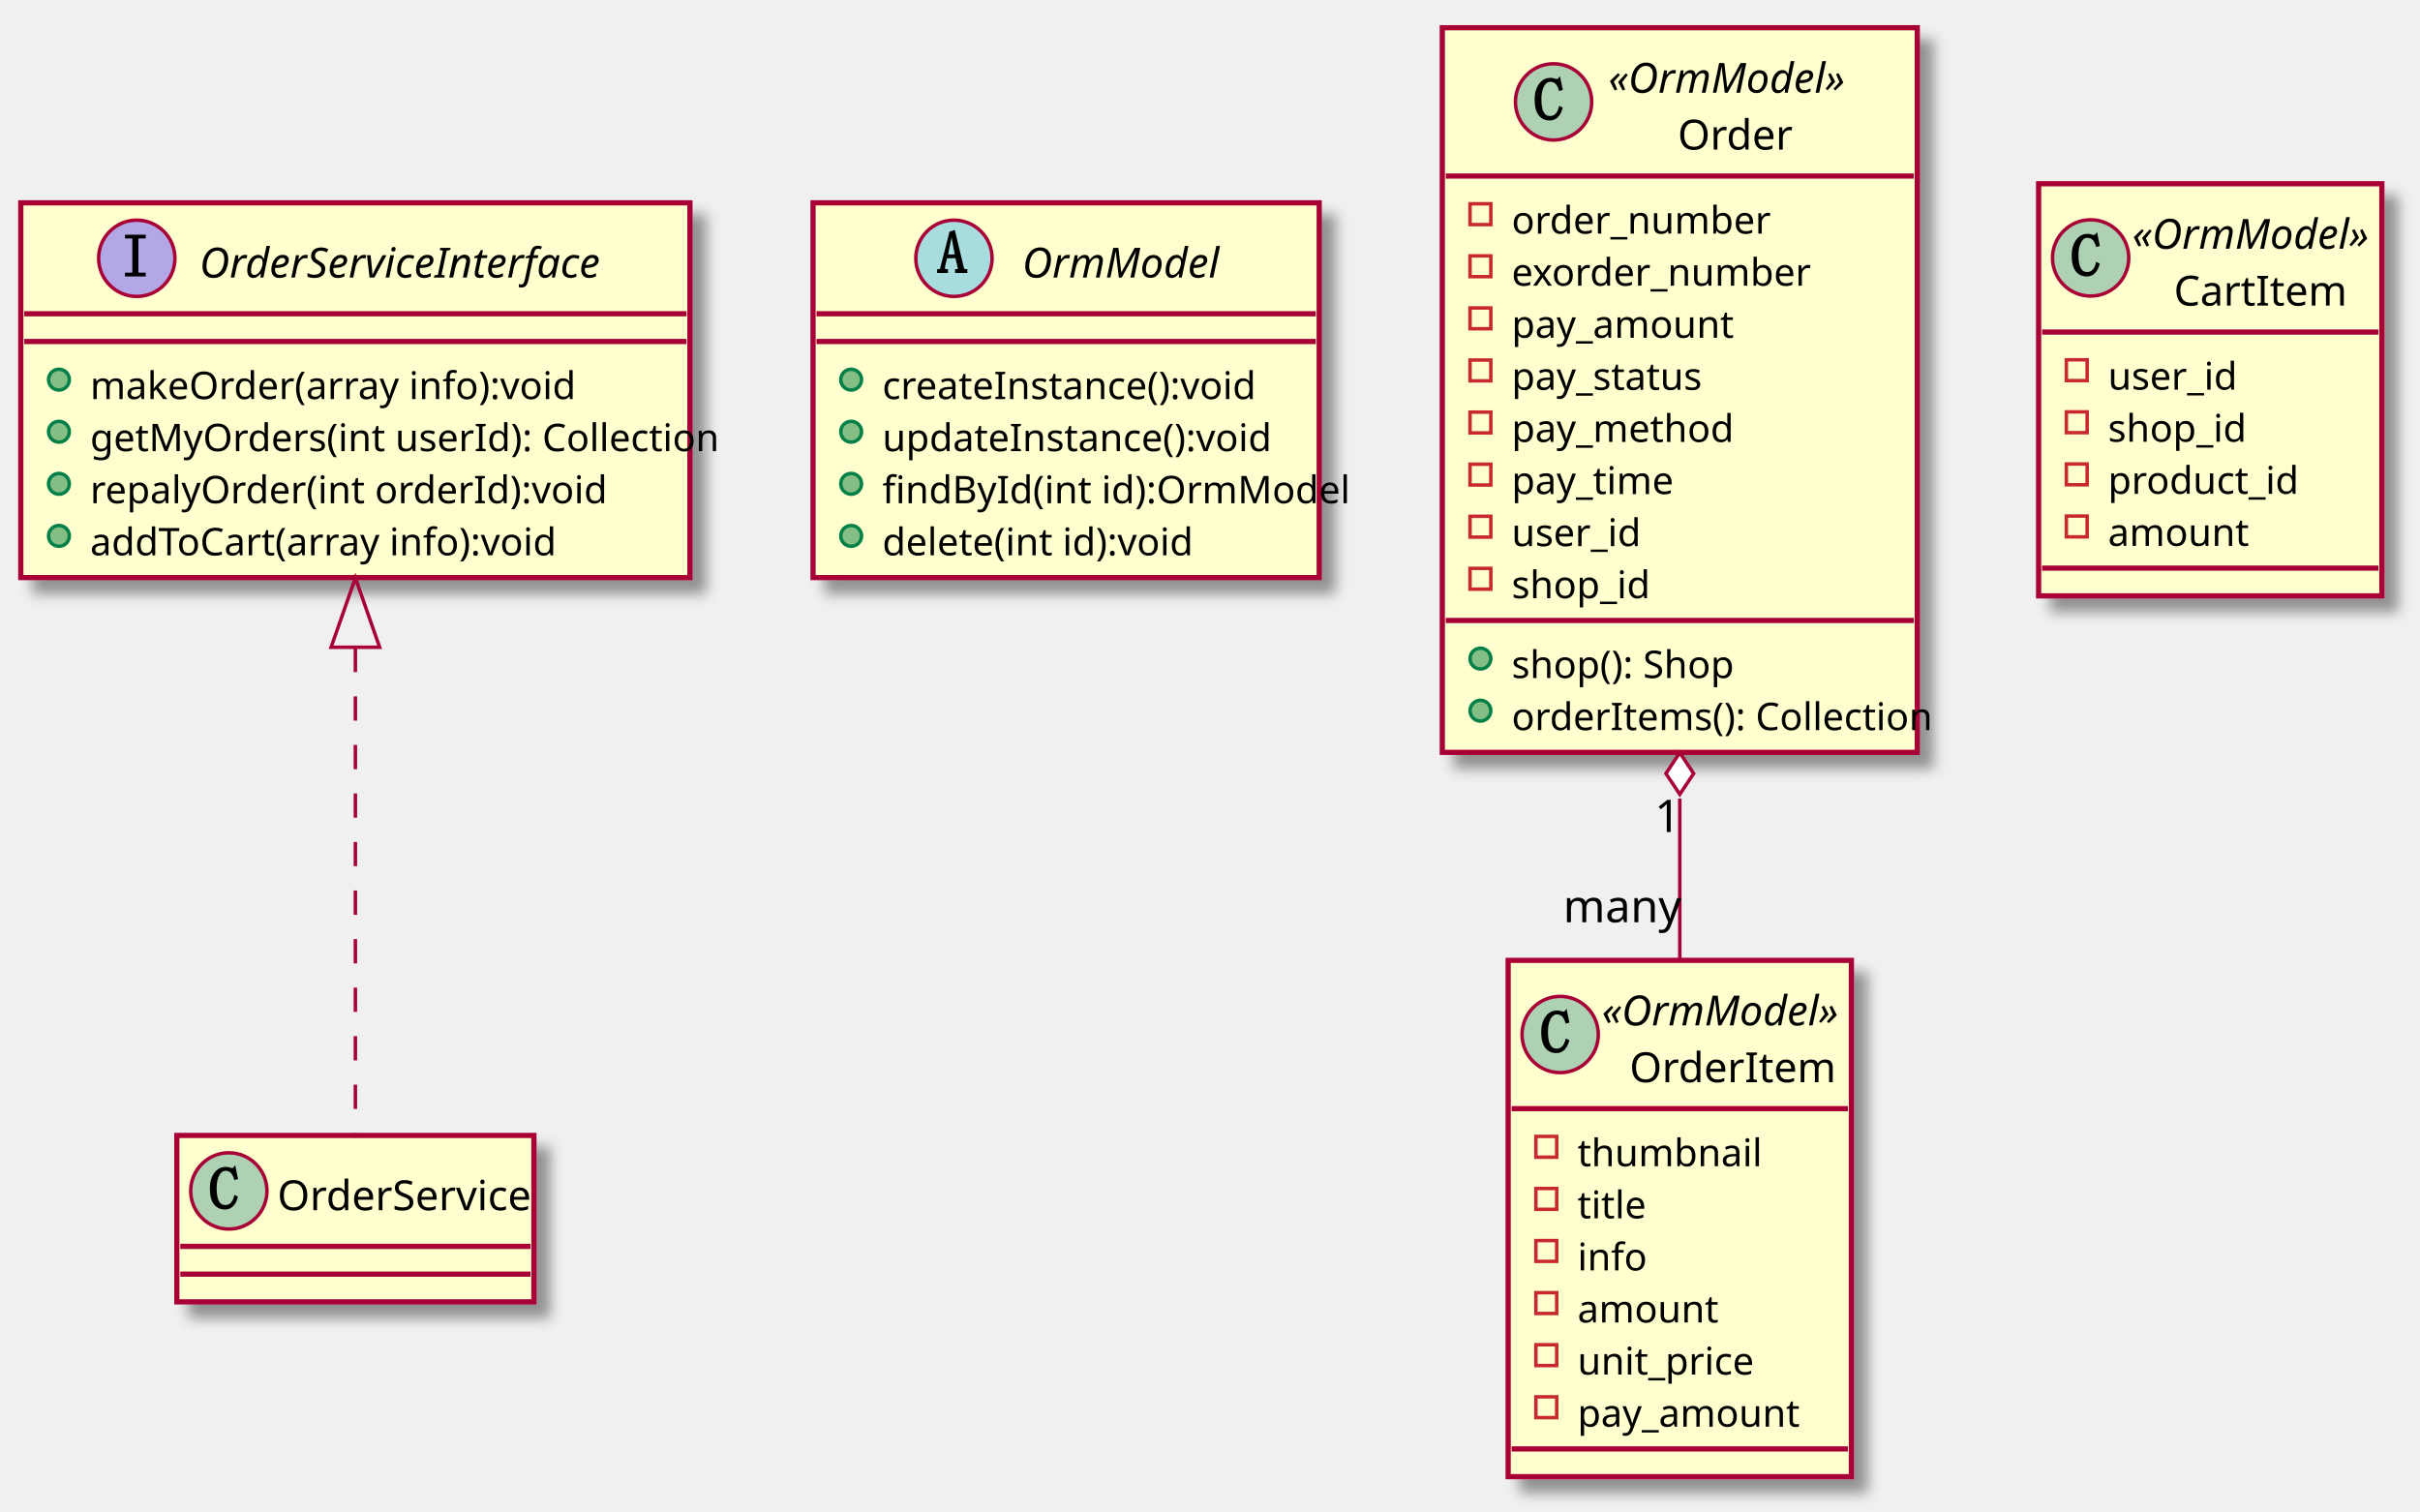
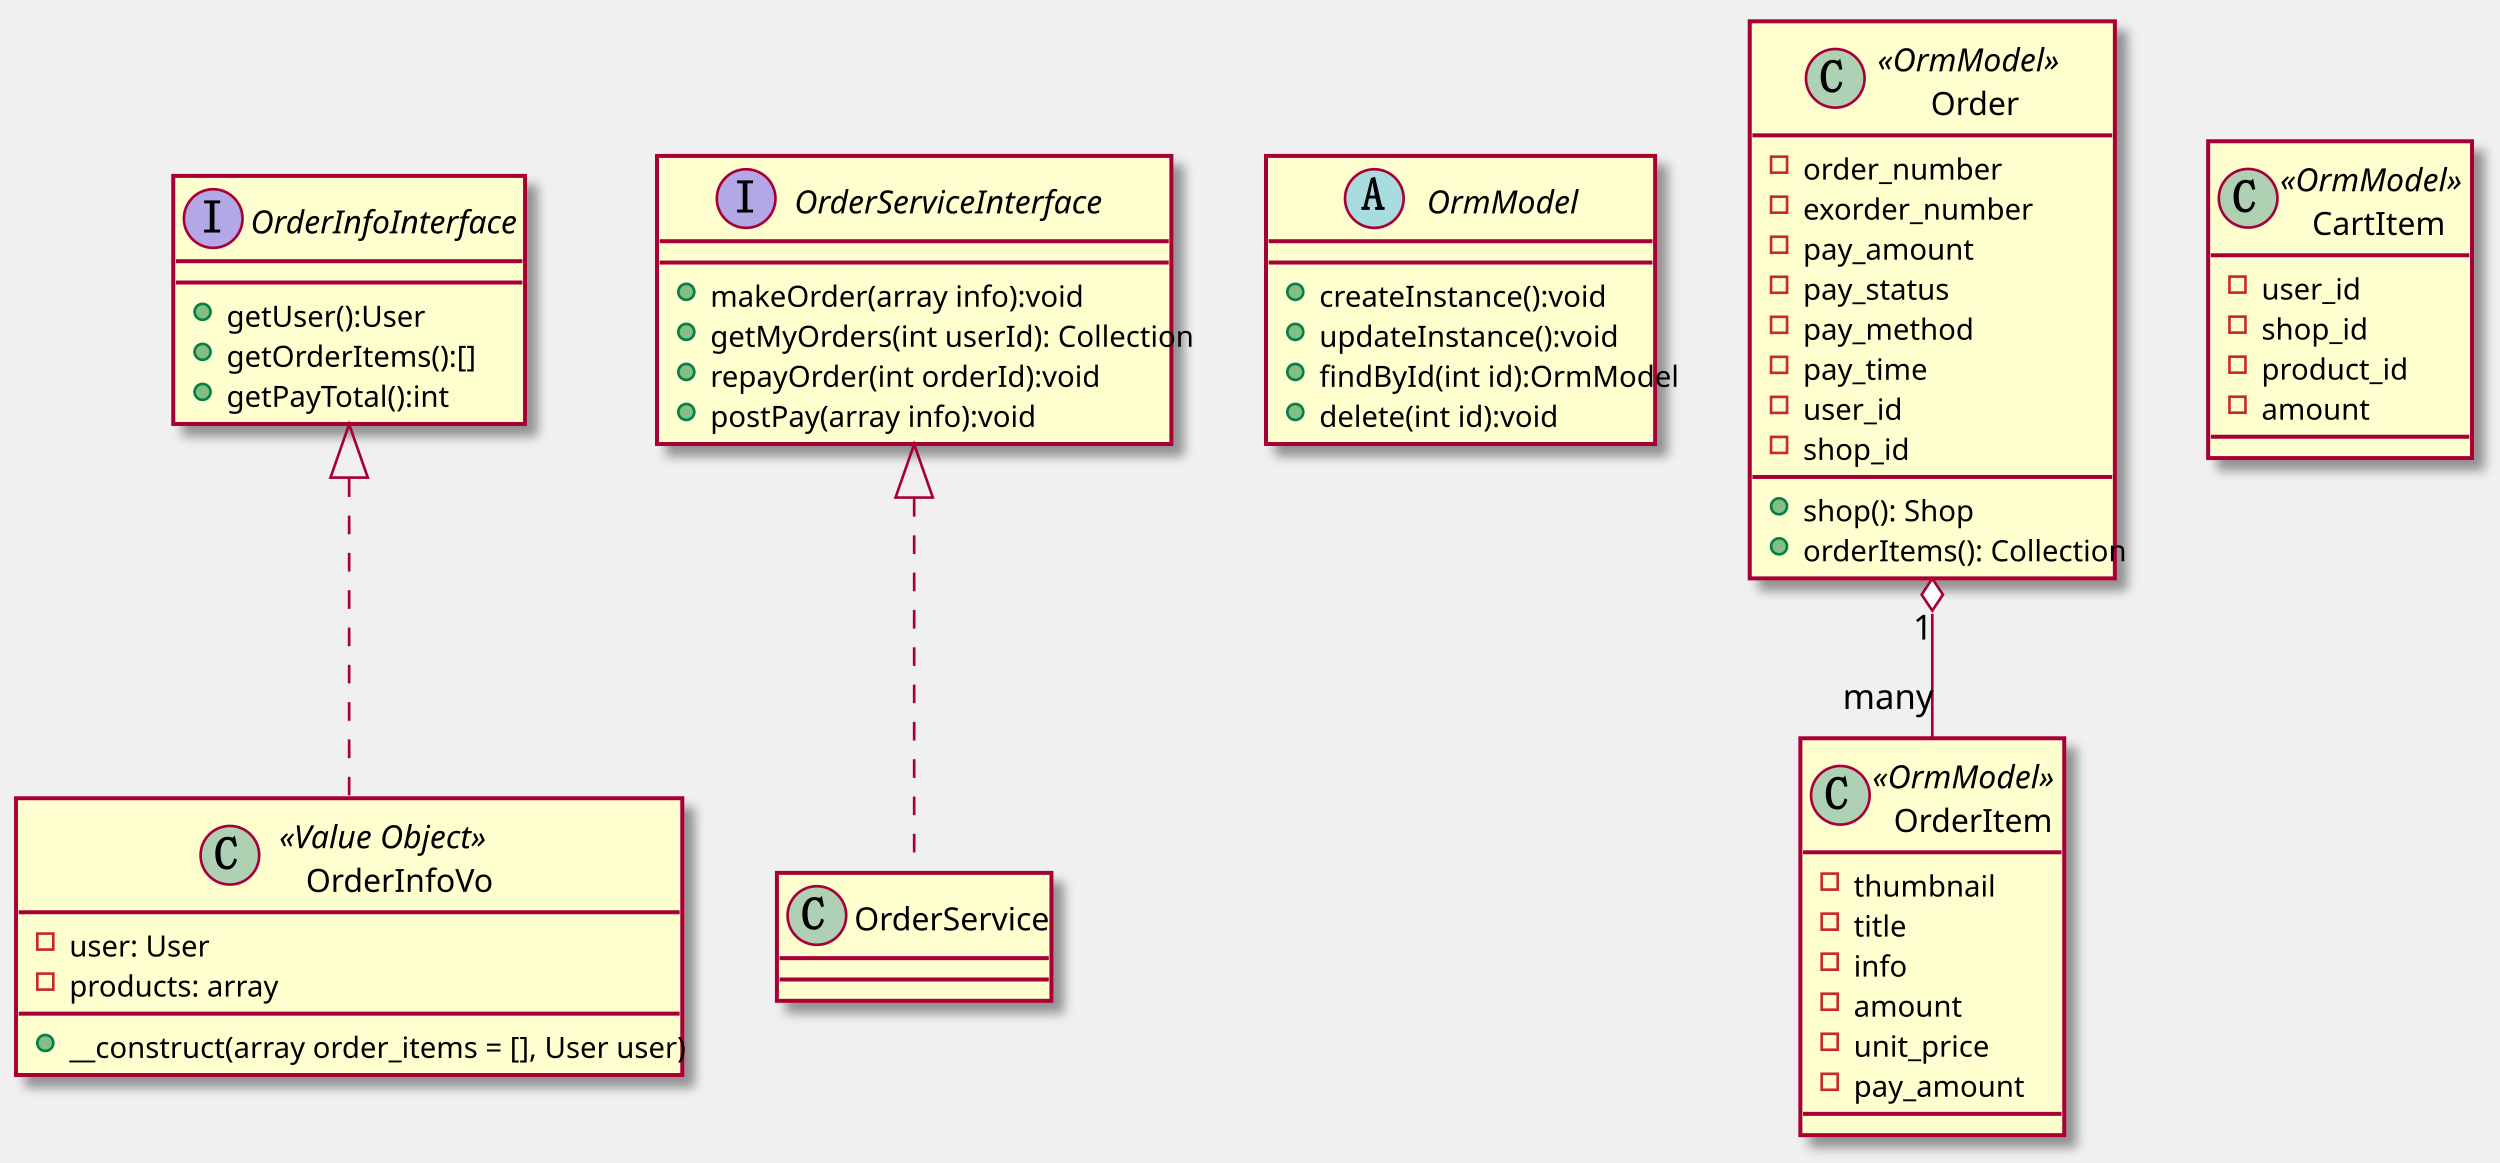
- <svg xmlns="http://www.w3.org/2000/svg" contentScriptType="application/ecmascript" contentStyleType="text/css" height="436px" preserveAspectRatio="none" style="width:698px;height:436px;" version="1.1" viewBox="0 0 698 436" width="698px" zoomAndPan="magnify">
+ <svg xmlns="http://www.w3.org/2000/svg" contentScriptType="application/ecmascript" contentStyleType="text/css" height="436px" preserveAspectRatio="none" style="width:938px;height:436px;" version="1.1" viewBox="0 0 938 436" width="938px" zoomAndPan="magnify">
  <defs>
-     <filter height="300%" id="fodu9d7bt28ue" width="300%" x="-1" y="-1">
+     <filter height="300%" id="f14qco2tlfb20c" width="300%" x="-1" y="-1">
      <feGaussianBlur result="blurOut" stdDeviation="2.0" />
      <feColorMatrix in="blurOut" result="blurOut2" type="matrix" values="0 0 0 0 0 0 0 0 0 0 0 0 0 0 0 0 0 0 .4 0" />
      <feOffset dx="4.0" dy="4.0" in="blurOut2" result="blurOut3" />
      <feBlend in="SourceGraphic" in2="blurOut3" mode="normal" />
    </filter>
  </defs>
  <g>
-     <rect fill="#FEFECE" filter="url(#fodu9d7bt28ue)" height="108.092" id="OrderServiceInterface" style="stroke: #A80036; stroke-width: 1.5;" width="193" x="6" y="58.5" />
-     <ellipse cx="39.45" cy="74.5" fill="#B4A7E5" rx="11" ry="11" style="stroke: #A80036; stroke-width: 1.0;" />
-     <path d="M36.044,68.781 L36.044,67.688 L42.044,67.688 L42.044,68.781 L40.169,68.781 Q40.028,68.781 39.966,68.828 Q39.919,68.859 39.919,68.969 L39.919,78.453 Q39.919,78.562 39.966,78.609 Q40.028,78.641 40.169,78.641 L42.044,78.641 L42.044,79.734 L36.044,79.734 L36.044,78.641 L37.919,78.641 Q38.106,78.641 38.138,78.609 Q38.169,78.578 38.169,78.453 L38.169,68.969 Q38.169,68.844 38.138,68.812 Q38.106,68.781 37.919,68.781 L36.044,68.781 Z " />
-     <text fill="#000000" font-family="sans-serif" font-size="12" font-style="italic" lengthAdjust="spacingAndGlyphs" textLength="120" x="57.55" y="80.058">OrderServiceInterface</text>
-     <line style="stroke: #A80036; stroke-width: 1.5;" x1="7" x2="198" y1="90.5" y2="90.5" />
-     <line style="stroke: #A80036; stroke-width: 1.5;" x1="7" x2="198" y1="98.5" y2="98.5" />
-     <ellipse cx="17" cy="109.5" fill="#84BE84" rx="3" ry="3" style="stroke: #038048; stroke-width: 1.0;" />
-     <text fill="#000000" font-family="sans-serif" font-size="11" lengthAdjust="spacingAndGlyphs" textLength="131" x="26" y="115.106">makeOrder(array info):void</text>
-     <ellipse cx="17" cy="124.523" fill="#84BE84" rx="3" ry="3" style="stroke: #038048; stroke-width: 1.0;" />
-     <text fill="#000000" font-family="sans-serif" font-size="11" lengthAdjust="spacingAndGlyphs" textLength="167" x="26" y="130.129">getMyOrders(int userId): Collection</text>
-     <ellipse cx="17" cy="139.546" fill="#84BE84" rx="3" ry="3" style="stroke: #038048; stroke-width: 1.0;" />
-     <text fill="#000000" font-family="sans-serif" font-size="11" lengthAdjust="spacingAndGlyphs" textLength="137" x="26" y="145.152">repalyOrder(int orderId):void</text>
-     <ellipse cx="17" cy="154.569" fill="#84BE84" rx="3" ry="3" style="stroke: #038048; stroke-width: 1.0;" />
-     <text fill="#000000" font-family="sans-serif" font-size="11" lengthAdjust="spacingAndGlyphs" textLength="128" x="26" y="160.175">addToCart(array info):void</text>
-     <rect fill="#FEFECE" filter="url(#fodu9d7bt28ue)" height="108.092" id="OrmModel" style="stroke: #A80036; stroke-width: 1.5;" width="146" x="234.5" y="58.5" />
-     <ellipse cx="275.15" cy="74.5" fill="#A9DCDF" rx="11" ry="11" style="stroke: #A80036; stroke-width: 1.0;" />
-     <path d="M275.587,74.484 L273.15,74.484 L272.619,76.734 Q272.509,77.25 272.572,77.453 Q272.65,77.641 272.884,77.641 L273.431,77.641 L273.431,78.734 L270.291,78.734 L270.291,77.641 L270.822,77.641 Q270.962,77.641 271.072,77.562 Q271.181,77.469 271.212,77.203 L273.869,66.828 L275.4,66.328 L277.994,77.172 Q278.103,77.453 278.212,77.547 Q278.322,77.641 278.462,77.641 L279.009,77.641 L279.009,78.734 L275.462,78.734 L275.462,77.641 L276.072,77.641 Q276.244,77.641 276.275,77.578 Q276.306,77.5 276.212,77.141 L275.587,74.484 Z M274.416,68.312 L274.478,68.312 L273.462,73.391 L275.369,73.391 L274.416,68.312 Z " />
-     <text fill="#000000" font-family="sans-serif" font-size="12" font-style="italic" lengthAdjust="spacingAndGlyphs" textLength="57" x="294.85" y="80.058">OrmModel</text>
-     <line style="stroke: #A80036; stroke-width: 1.5;" x1="235.5" x2="379.5" y1="90.5" y2="90.5" />
-     <line style="stroke: #A80036; stroke-width: 1.5;" x1="235.5" x2="379.5" y1="98.5" y2="98.5" />
-     <ellipse cx="245.5" cy="109.5" fill="#84BE84" rx="3" ry="3" style="stroke: #038048; stroke-width: 1.0;" />
-     <text fill="#000000" font-family="sans-serif" font-size="11" lengthAdjust="spacingAndGlyphs" textLength="103" x="254.5" y="115.106">createInstance():void</text>
-     <ellipse cx="245.5" cy="124.523" fill="#84BE84" rx="3" ry="3" style="stroke: #038048; stroke-width: 1.0;" />
-     <text fill="#000000" font-family="sans-serif" font-size="11" lengthAdjust="spacingAndGlyphs" textLength="105" x="254.5" y="130.129">updateInstance():void</text>
-     <ellipse cx="245.5" cy="139.546" fill="#84BE84" rx="3" ry="3" style="stroke: #038048; stroke-width: 1.0;" />
-     <text fill="#000000" font-family="sans-serif" font-size="11" lengthAdjust="spacingAndGlyphs" textLength="120" x="254.5" y="145.152">findById(int id):OrmModel</text>
-     <ellipse cx="245.5" cy="154.569" fill="#84BE84" rx="3" ry="3" style="stroke: #038048; stroke-width: 1.0;" />
-     <text fill="#000000" font-family="sans-serif" font-size="11" lengthAdjust="spacingAndGlyphs" textLength="82" x="254.5" y="160.175">delete(int id):void</text>
-     <rect fill="#FEFECE" filter="url(#fodu9d7bt28ue)" height="209.007" id="Order" style="stroke: #A80036; stroke-width: 1.5;" width="137" x="416" y="8" />
-     <ellipse cx="448.1" cy="29.389" fill="#ADD1B2" rx="11" ry="11" style="stroke: #A80036; stroke-width: 1.0;" />
-     <path d="M447.022,34.748 Q444.991,34.748 443.803,33.248 Q442.631,31.748 442.631,28.639 Q442.631,25.998 443.881,24.232 Q445.131,22.451 447.288,22.451 Q447.819,22.451 448.288,22.623 Q448.756,22.779 449.022,22.779 Q449.209,22.779 449.303,22.748 Q449.397,22.701 449.944,21.982 L450.756,25.951 L449.709,26.264 Q449.256,24.764 448.663,24.186 Q448.084,23.592 447.163,23.592 Q445.991,23.592 445.288,24.998 Q444.584,26.389 444.584,28.561 Q444.584,30.951 445.178,32.217 Q445.788,33.467 447.1,33.467 Q448.022,33.467 448.694,32.795 Q449.366,32.107 449.694,30.529 L450.741,31.029 Q450.334,32.795 449.35,33.779 Q448.366,34.748 447.022,34.748 Z " />
-     <text fill="#000000" font-family="sans-serif" font-size="12" font-style="italic" lengthAdjust="spacingAndGlyphs" textLength="71" x="463.9" y="26.752">«OrmModel»</text>
-     <text fill="#000000" font-family="sans-serif" font-size="12" lengthAdjust="spacingAndGlyphs" textLength="31" x="483.9" y="43.141">Order</text>
-     <line style="stroke: #A80036; stroke-width: 1.5;" x1="417" x2="552" y1="50.777" y2="50.777" />
-     <rect fill="none" height="6" style="stroke: #C82930; stroke-width: 1.0;" width="6" x="424" y="58.777" />
-     <text fill="#000000" font-family="sans-serif" font-size="11" lengthAdjust="spacingAndGlyphs" textLength="68" x="436" y="67.383">order_number</text>
-     <rect fill="none" height="6" style="stroke: #C82930; stroke-width: 1.0;" width="6" x="424" y="73.8" />
-     <text fill="#000000" font-family="sans-serif" font-size="11" lengthAdjust="spacingAndGlyphs" textLength="80" x="436" y="82.406">exorder_number</text>
-     <rect fill="none" height="6" style="stroke: #C82930; stroke-width: 1.0;" width="6" x="424" y="88.823" />
-     <text fill="#000000" font-family="sans-serif" font-size="11" lengthAdjust="spacingAndGlyphs" textLength="59" x="436" y="97.429">pay_amount</text>
-     <rect fill="none" height="6" style="stroke: #C82930; stroke-width: 1.0;" width="6" x="424" y="103.846" />
-     <text fill="#000000" font-family="sans-serif" font-size="11" lengthAdjust="spacingAndGlyphs" textLength="54" x="436" y="112.452">pay_status</text>
-     <rect fill="none" height="6" style="stroke: #C82930; stroke-width: 1.0;" width="6" x="424" y="118.869" />
-     <text fill="#000000" font-family="sans-serif" font-size="11" lengthAdjust="spacingAndGlyphs" textLength="59" x="436" y="127.475">pay_method</text>
-     <rect fill="none" height="6" style="stroke: #C82930; stroke-width: 1.0;" width="6" x="424" y="133.892" />
-     <text fill="#000000" font-family="sans-serif" font-size="11" lengthAdjust="spacingAndGlyphs" textLength="43" x="436" y="142.498">pay_time</text>
-     <rect fill="none" height="6" style="stroke: #C82930; stroke-width: 1.0;" width="6" x="424" y="148.915" />
-     <text fill="#000000" font-family="sans-serif" font-size="11" lengthAdjust="spacingAndGlyphs" textLength="36" x="436" y="157.521">user_id</text>
-     <rect fill="none" height="6" style="stroke: #C82930; stroke-width: 1.0;" width="6" x="424" y="163.938" />
-     <text fill="#000000" font-family="sans-serif" font-size="11" lengthAdjust="spacingAndGlyphs" textLength="38" x="436" y="172.544">shop_id</text>
-     <line style="stroke: #A80036; stroke-width: 1.5;" x1="417" x2="552" y1="178.961" y2="178.961" />
-     <ellipse cx="427" cy="189.961" fill="#84BE84" rx="3" ry="3" style="stroke: #038048; stroke-width: 1.0;" />
-     <text fill="#000000" font-family="sans-serif" font-size="11" lengthAdjust="spacingAndGlyphs" textLength="63" x="436" y="195.567">shop(): Shop</text>
-     <ellipse cx="427" cy="204.984" fill="#84BE84" rx="3" ry="3" style="stroke: #038048; stroke-width: 1.0;" />
-     <text fill="#000000" font-family="sans-serif" font-size="11" lengthAdjust="spacingAndGlyphs" textLength="111" x="436" y="210.59">orderItems(): Collection</text>
-     <rect fill="#FEFECE" filter="url(#fodu9d7bt28ue)" height="148.915" id="OrderItem" style="stroke: #A80036; stroke-width: 1.5;" width="99" x="435" y="277" />
-     <ellipse cx="450" cy="298.389" fill="#ADD1B2" rx="11" ry="11" style="stroke: #A80036; stroke-width: 1.0;" />
-     <path d="M448.922,303.748 Q446.891,303.748 445.703,302.248 Q444.531,300.748 444.531,297.639 Q444.531,294.998 445.781,293.232 Q447.031,291.451 449.188,291.451 Q449.719,291.451 450.188,291.623 Q450.656,291.779 450.922,291.779 Q451.109,291.779 451.203,291.748 Q451.297,291.701 451.844,290.982 L452.656,294.951 L451.609,295.264 Q451.156,293.764 450.562,293.185 Q449.984,292.592 449.062,292.592 Q447.891,292.592 447.188,293.998 Q446.484,295.389 446.484,297.56 Q446.484,299.951 447.078,301.217 Q447.688,302.467 449,302.467 Q449.922,302.467 450.594,301.795 Q451.266,301.107 451.594,299.529 L452.641,300.029 Q452.234,301.795 451.25,302.779 Q450.266,303.748 448.922,303.748 Z " />
-     <text fill="#000000" font-family="sans-serif" font-size="12" font-style="italic" lengthAdjust="spacingAndGlyphs" textLength="71" x="462" y="295.752">«OrmModel»</text>
-     <text fill="#000000" font-family="sans-serif" font-size="12" lengthAdjust="spacingAndGlyphs" textLength="55" x="470" y="312.141">OrderItem</text>
-     <line style="stroke: #A80036; stroke-width: 1.5;" x1="436" x2="533" y1="319.777" y2="319.777" />
-     <rect fill="none" height="6" style="stroke: #C82930; stroke-width: 1.0;" width="6" x="443" y="327.777" />
-     <text fill="#000000" font-family="sans-serif" font-size="11" lengthAdjust="spacingAndGlyphs" textLength="45" x="455" y="336.383">thumbnail</text>
-     <rect fill="none" height="6" style="stroke: #C82930; stroke-width: 1.0;" width="6" x="443" y="342.8" />
-     <text fill="#000000" font-family="sans-serif" font-size="11" lengthAdjust="spacingAndGlyphs" textLength="16" x="455" y="351.406">title</text>
-     <rect fill="none" height="6" style="stroke: #C82930; stroke-width: 1.0;" width="6" x="443" y="357.823" />
-     <text fill="#000000" font-family="sans-serif" font-size="11" lengthAdjust="spacingAndGlyphs" textLength="18" x="455" y="366.429">info</text>
-     <rect fill="none" height="6" style="stroke: #C82930; stroke-width: 1.0;" width="6" x="443" y="372.846" />
-     <text fill="#000000" font-family="sans-serif" font-size="11" lengthAdjust="spacingAndGlyphs" textLength="35" x="455" y="381.452">amount</text>
-     <rect fill="none" height="6" style="stroke: #C82930; stroke-width: 1.0;" width="6" x="443" y="387.869" />
-     <text fill="#000000" font-family="sans-serif" font-size="11" lengthAdjust="spacingAndGlyphs" textLength="47" x="455" y="396.475">unit_price</text>
-     <rect fill="none" height="6" style="stroke: #C82930; stroke-width: 1.0;" width="6" x="443" y="402.892" />
-     <text fill="#000000" font-family="sans-serif" font-size="11" lengthAdjust="spacingAndGlyphs" textLength="59" x="455" y="411.498">pay_amount</text>
-     <line style="stroke: #A80036; stroke-width: 1.5;" x1="436" x2="533" y1="417.915" y2="417.915" />
-     <rect fill="#FEFECE" filter="url(#fodu9d7bt28ue)" height="118.869" id="CartItem" style="stroke: #A80036; stroke-width: 1.5;" width="99" x="588" y="53" />
-     <ellipse cx="603" cy="74.389" fill="#ADD1B2" rx="11" ry="11" style="stroke: #A80036; stroke-width: 1.0;" />
-     <path d="M601.922,79.748 Q599.891,79.748 598.703,78.248 Q597.531,76.748 597.531,73.639 Q597.531,70.998 598.781,69.232 Q600.031,67.451 602.188,67.451 Q602.719,67.451 603.188,67.623 Q603.656,67.779 603.922,67.779 Q604.109,67.779 604.203,67.748 Q604.297,67.701 604.844,66.982 L605.656,70.951 L604.609,71.264 Q604.156,69.764 603.562,69.186 Q602.984,68.592 602.062,68.592 Q600.891,68.592 600.188,69.998 Q599.484,71.389 599.484,73.561 Q599.484,75.951 600.078,77.217 Q600.688,78.467 602,78.467 Q602.922,78.467 603.594,77.795 Q604.266,77.107 604.594,75.529 L605.641,76.029 Q605.234,77.795 604.25,78.779 Q603.266,79.748 601.922,79.748 Z " />
-     <text fill="#000000" font-family="sans-serif" font-size="12" font-style="italic" lengthAdjust="spacingAndGlyphs" textLength="71" x="615" y="71.752">«OrmModel»</text>
-     <text fill="#000000" font-family="sans-serif" font-size="12" lengthAdjust="spacingAndGlyphs" textLength="47" x="627" y="88.141">CartItem</text>
-     <line style="stroke: #A80036; stroke-width: 1.5;" x1="589" x2="686" y1="95.777" y2="95.777" />
-     <rect fill="none" height="6" style="stroke: #C82930; stroke-width: 1.0;" width="6" x="596" y="103.777" />
-     <text fill="#000000" font-family="sans-serif" font-size="11" lengthAdjust="spacingAndGlyphs" textLength="36" x="608" y="112.383">user_id</text>
-     <rect fill="none" height="6" style="stroke: #C82930; stroke-width: 1.0;" width="6" x="596" y="118.8" />
-     <text fill="#000000" font-family="sans-serif" font-size="11" lengthAdjust="spacingAndGlyphs" textLength="38" x="608" y="127.406">shop_id</text>
-     <rect fill="none" height="6" style="stroke: #C82930; stroke-width: 1.0;" width="6" x="596" y="133.823" />
-     <text fill="#000000" font-family="sans-serif" font-size="11" lengthAdjust="spacingAndGlyphs" textLength="51" x="608" y="142.429">product_id</text>
-     <rect fill="none" height="6" style="stroke: #C82930; stroke-width: 1.0;" width="6" x="596" y="148.846" />
-     <text fill="#000000" font-family="sans-serif" font-size="11" lengthAdjust="spacingAndGlyphs" textLength="35" x="608" y="157.452">amount</text>
-     <line style="stroke: #A80036; stroke-width: 1.5;" x1="589" x2="686" y1="163.869" y2="163.869" />
-     <rect fill="#FEFECE" filter="url(#fodu9d7bt28ue)" height="48" id="OrderService" style="stroke: #A80036; stroke-width: 1.5;" width="103" x="51" y="327.5" />
-     <ellipse cx="66" cy="343.5" fill="#ADD1B2" rx="11" ry="11" style="stroke: #A80036; stroke-width: 1.0;" />
-     <path d="M64.922,348.859 Q62.891,348.859 61.703,347.359 Q60.531,345.859 60.531,342.75 Q60.531,340.109 61.781,338.344 Q63.031,336.562 65.188,336.562 Q65.719,336.562 66.188,336.734 Q66.656,336.891 66.922,336.891 Q67.109,336.891 67.203,336.859 Q67.297,336.812 67.844,336.094 L68.656,340.062 L67.609,340.375 Q67.156,338.875 66.562,338.297 Q65.984,337.703 65.062,337.703 Q63.891,337.703 63.188,339.109 Q62.484,340.5 62.484,342.672 Q62.484,345.062 63.078,346.328 Q63.688,347.578 65,347.578 Q65.922,347.578 66.594,346.906 Q67.266,346.219 67.594,344.641 L68.641,345.141 Q68.234,346.906 67.25,347.891 Q66.266,348.859 64.922,348.859 Z " />
-     <text fill="#000000" font-family="sans-serif" font-size="12" lengthAdjust="spacingAndGlyphs" textLength="71" x="80" y="349.058">OrderService</text>
-     <line style="stroke: #A80036; stroke-width: 1.5;" x1="52" x2="153" y1="359.5" y2="359.5" />
-     <line style="stroke: #A80036; stroke-width: 1.5;" x1="52" x2="153" y1="367.5" y2="367.5" />
-     <path d="M102.5,186.853 C102.5,235.06 102.5,294.988 102.5,327.279 " fill="none" id="OrderServiceInterface&lt;-OrderService" style="stroke: #A80036; stroke-width: 1.0; stroke-dasharray: 7.0,7.0;" />
-     <polygon fill="none" points="95.5,186.687,102.5,166.687,109.5,186.687,95.5,186.687" style="stroke: #A80036; stroke-width: 1.0;" />
-     <path d="M484.5,230.326 C484.5,246.102 484.5,261.919 484.5,276.656 " fill="none" id="Order&lt;-OrderItem" style="stroke: #A80036; stroke-width: 1.0;" />
-     <polygon fill="#FFFFFF" points="484.5,217.107,480.5,223.107,484.5,229.107,488.5,223.107,484.5,217.107" style="stroke: #A80036; stroke-width: 1.0;" />
-     <text fill="#000000" font-family="sans-serif" font-size="13" lengthAdjust="spacingAndGlyphs" textLength="7" x="477.254" y="239.984">1</text>
-     <text fill="#000000" font-family="sans-serif" font-size="13" lengthAdjust="spacingAndGlyphs" textLength="32" x="450.85" y="266.002">many</text>
+     <rect fill="#FEFECE" filter="url(#f14qco2tlfb20c)" height="93.069" id="OrderInfoInterface" style="stroke: #A80036; stroke-width: 1.5;" width="132" x="65" y="66" />
+     <ellipse cx="80" cy="82" fill="#B4A7E5" rx="11" ry="11" style="stroke: #A80036; stroke-width: 1.0;" />
+     <path d="M76.594,76.281 L76.594,75.188 L82.594,75.188 L82.594,76.281 L80.719,76.281 Q80.578,76.281 80.516,76.328 Q80.469,76.359 80.469,76.469 L80.469,85.953 Q80.469,86.062 80.516,86.109 Q80.578,86.141 80.719,86.141 L82.594,86.141 L82.594,87.234 L76.594,87.234 L76.594,86.141 L78.469,86.141 Q78.656,86.141 78.688,86.109 Q78.719,86.078 78.719,85.953 L78.719,76.469 Q78.719,76.344 78.688,76.312 Q78.656,76.281 78.469,76.281 L76.594,76.281 Z " />
+     <text fill="#000000" font-family="sans-serif" font-size="12" font-style="italic" lengthAdjust="spacingAndGlyphs" textLength="100" x="94" y="87.558">OrderInfoInterface</text>
+     <line style="stroke: #A80036; stroke-width: 1.5;" x1="66" x2="196" y1="98" y2="98" />
+     <line style="stroke: #A80036; stroke-width: 1.5;" x1="66" x2="196" y1="106" y2="106" />
+     <ellipse cx="76" cy="117" fill="#84BE84" rx="3" ry="3" style="stroke: #038048; stroke-width: 1.0;" />
+     <text fill="#000000" font-family="sans-serif" font-size="11" lengthAdjust="spacingAndGlyphs" textLength="72" x="85" y="122.606">getUser():User</text>
+     <ellipse cx="76" cy="132.023" fill="#84BE84" rx="3" ry="3" style="stroke: #038048; stroke-width: 1.0;" />
+     <text fill="#000000" font-family="sans-serif" font-size="11" lengthAdjust="spacingAndGlyphs" textLength="85" x="85" y="137.629">getOrderItems():[]</text>
+     <ellipse cx="76" cy="147.046" fill="#84BE84" rx="3" ry="3" style="stroke: #038048; stroke-width: 1.0;" />
+     <text fill="#000000" font-family="sans-serif" font-size="11" lengthAdjust="spacingAndGlyphs" textLength="78" x="85" y="152.652">getPayTotal():int</text>
+     <rect fill="#FEFECE" filter="url(#f14qco2tlfb20c)" height="103.846" id="OrderInfoVo" style="stroke: #A80036; stroke-width: 1.5;" width="250" x="6" y="299.5" />
+     <ellipse cx="86.25" cy="320.889" fill="#ADD1B2" rx="11" ry="11" style="stroke: #A80036; stroke-width: 1.0;" />
+     <path d="M85.172,326.248 Q83.141,326.248 81.953,324.748 Q80.781,323.248 80.781,320.139 Q80.781,317.498 82.031,315.732 Q83.281,313.951 85.438,313.951 Q85.969,313.951 86.438,314.123 Q86.906,314.279 87.172,314.279 Q87.359,314.279 87.453,314.248 Q87.547,314.201 88.094,313.482 L88.906,317.451 L87.859,317.764 Q87.406,316.264 86.812,315.685 Q86.234,315.092 85.312,315.092 Q84.141,315.092 83.438,316.498 Q82.734,317.889 82.734,320.06 Q82.734,322.451 83.328,323.717 Q83.938,324.967 85.25,324.967 Q86.172,324.967 86.844,324.295 Q87.516,323.607 87.844,322.029 L88.891,322.529 Q88.484,324.295 87.5,325.279 Q86.516,326.248 85.172,326.248 Z " />
+     <text fill="#000000" font-family="sans-serif" font-size="12" font-style="italic" lengthAdjust="spacingAndGlyphs" textLength="85" x="104.75" y="318.252">«Value Object»</text>
+     <text fill="#000000" font-family="sans-serif" font-size="12" lengthAdjust="spacingAndGlyphs" textLength="65" x="114.75" y="334.641">OrderInfoVo</text>
+     <line style="stroke: #A80036; stroke-width: 1.5;" x1="7" x2="255" y1="342.277" y2="342.277" />
+     <rect fill="none" height="6" style="stroke: #C82930; stroke-width: 1.0;" width="6" x="14" y="350.277" />
+     <text fill="#000000" font-family="sans-serif" font-size="11" lengthAdjust="spacingAndGlyphs" textLength="51" x="26" y="358.883">user: User</text>
+     <rect fill="none" height="6" style="stroke: #C82930; stroke-width: 1.0;" width="6" x="14" y="365.3" />
+     <text fill="#000000" font-family="sans-serif" font-size="11" lengthAdjust="spacingAndGlyphs" textLength="75" x="26" y="373.906">products: array</text>
+     <line style="stroke: #A80036; stroke-width: 1.5;" x1="7" x2="255" y1="380.323" y2="380.323" />
+     <ellipse cx="17" cy="391.323" fill="#84BE84" rx="3" ry="3" style="stroke: #038048; stroke-width: 1.0;" />
+     <text fill="#000000" font-family="sans-serif" font-size="11" lengthAdjust="spacingAndGlyphs" textLength="224" x="26" y="396.929">__construct(array order_items = [], User user)</text>
+     <rect fill="#FEFECE" filter="url(#f14qco2tlfb20c)" height="108.092" id="OrderServiceInterface" style="stroke: #A80036; stroke-width: 1.5;" width="193" x="246.5" y="58.5" />
+     <ellipse cx="279.95" cy="74.5" fill="#B4A7E5" rx="11" ry="11" style="stroke: #A80036; stroke-width: 1.0;" />
+     <path d="M276.544,68.781 L276.544,67.688 L282.544,67.688 L282.544,68.781 L280.669,68.781 Q280.528,68.781 280.466,68.828 Q280.419,68.859 280.419,68.969 L280.419,78.453 Q280.419,78.562 280.466,78.609 Q280.528,78.641 280.669,78.641 L282.544,78.641 L282.544,79.734 L276.544,79.734 L276.544,78.641 L278.419,78.641 Q278.606,78.641 278.637,78.609 Q278.669,78.578 278.669,78.453 L278.669,68.969 Q278.669,68.844 278.637,68.812 Q278.606,68.781 278.419,68.781 L276.544,68.781 Z " />
+     <text fill="#000000" font-family="sans-serif" font-size="12" font-style="italic" lengthAdjust="spacingAndGlyphs" textLength="120" x="298.05" y="80.058">OrderServiceInterface</text>
+     <line style="stroke: #A80036; stroke-width: 1.5;" x1="247.5" x2="438.5" y1="90.5" y2="90.5" />
+     <line style="stroke: #A80036; stroke-width: 1.5;" x1="247.5" x2="438.5" y1="98.5" y2="98.5" />
+     <ellipse cx="257.5" cy="109.5" fill="#84BE84" rx="3" ry="3" style="stroke: #038048; stroke-width: 1.0;" />
+     <text fill="#000000" font-family="sans-serif" font-size="11" lengthAdjust="spacingAndGlyphs" textLength="131" x="266.5" y="115.106">makeOrder(array info):void</text>
+     <ellipse cx="257.5" cy="124.523" fill="#84BE84" rx="3" ry="3" style="stroke: #038048; stroke-width: 1.0;" />
+     <text fill="#000000" font-family="sans-serif" font-size="11" lengthAdjust="spacingAndGlyphs" textLength="167" x="266.5" y="130.129">getMyOrders(int userId): Collection</text>
+     <ellipse cx="257.5" cy="139.546" fill="#84BE84" rx="3" ry="3" style="stroke: #038048; stroke-width: 1.0;" />
+     <text fill="#000000" font-family="sans-serif" font-size="11" lengthAdjust="spacingAndGlyphs" textLength="135" x="266.5" y="145.152">repayOrder(int orderId):void</text>
+     <ellipse cx="257.5" cy="154.569" fill="#84BE84" rx="3" ry="3" style="stroke: #038048; stroke-width: 1.0;" />
+     <text fill="#000000" font-family="sans-serif" font-size="11" lengthAdjust="spacingAndGlyphs" textLength="117" x="266.5" y="160.175">postPay(array info):void</text>
+     <rect fill="#FEFECE" filter="url(#f14qco2tlfb20c)" height="108.092" id="OrmModel" style="stroke: #A80036; stroke-width: 1.5;" width="146" x="475" y="58.5" />
+     <ellipse cx="515.65" cy="74.5" fill="#A9DCDF" rx="11" ry="11" style="stroke: #A80036; stroke-width: 1.0;" />
+     <path d="M516.087,74.484 L513.65,74.484 L513.119,76.734 Q513.009,77.25 513.072,77.453 Q513.15,77.641 513.384,77.641 L513.931,77.641 L513.931,78.734 L510.791,78.734 L510.791,77.641 L511.322,77.641 Q511.462,77.641 511.572,77.562 Q511.681,77.469 511.712,77.203 L514.369,66.828 L515.9,66.328 L518.494,77.172 Q518.603,77.453 518.712,77.547 Q518.822,77.641 518.962,77.641 L519.509,77.641 L519.509,78.734 L515.962,78.734 L515.962,77.641 L516.572,77.641 Q516.744,77.641 516.775,77.578 Q516.806,77.5 516.712,77.141 L516.087,74.484 Z M514.916,68.312 L514.978,68.312 L513.962,73.391 L515.869,73.391 L514.916,68.312 Z " />
+     <text fill="#000000" font-family="sans-serif" font-size="12" font-style="italic" lengthAdjust="spacingAndGlyphs" textLength="57" x="535.35" y="80.058">OrmModel</text>
+     <line style="stroke: #A80036; stroke-width: 1.5;" x1="476" x2="620" y1="90.5" y2="90.5" />
+     <line style="stroke: #A80036; stroke-width: 1.5;" x1="476" x2="620" y1="98.5" y2="98.5" />
+     <ellipse cx="486" cy="109.5" fill="#84BE84" rx="3" ry="3" style="stroke: #038048; stroke-width: 1.0;" />
+     <text fill="#000000" font-family="sans-serif" font-size="11" lengthAdjust="spacingAndGlyphs" textLength="103" x="495" y="115.106">createInstance():void</text>
+     <ellipse cx="486" cy="124.523" fill="#84BE84" rx="3" ry="3" style="stroke: #038048; stroke-width: 1.0;" />
+     <text fill="#000000" font-family="sans-serif" font-size="11" lengthAdjust="spacingAndGlyphs" textLength="105" x="495" y="130.129">updateInstance():void</text>
+     <ellipse cx="486" cy="139.546" fill="#84BE84" rx="3" ry="3" style="stroke: #038048; stroke-width: 1.0;" />
+     <text fill="#000000" font-family="sans-serif" font-size="11" lengthAdjust="spacingAndGlyphs" textLength="120" x="495" y="145.152">findById(int id):OrmModel</text>
+     <ellipse cx="486" cy="154.569" fill="#84BE84" rx="3" ry="3" style="stroke: #038048; stroke-width: 1.0;" />
+     <text fill="#000000" font-family="sans-serif" font-size="11" lengthAdjust="spacingAndGlyphs" textLength="82" x="495" y="160.175">delete(int id):void</text>
+     <rect fill="#FEFECE" filter="url(#f14qco2tlfb20c)" height="209.007" id="Order" style="stroke: #A80036; stroke-width: 1.5;" width="137" x="656.5" y="8" />
+     <ellipse cx="688.6" cy="29.389" fill="#ADD1B2" rx="11" ry="11" style="stroke: #A80036; stroke-width: 1.0;" />
+     <path d="M687.522,34.748 Q685.491,34.748 684.303,33.248 Q683.131,31.748 683.131,28.639 Q683.131,25.998 684.381,24.232 Q685.631,22.451 687.788,22.451 Q688.319,22.451 688.788,22.623 Q689.256,22.779 689.522,22.779 Q689.709,22.779 689.803,22.748 Q689.897,22.701 690.444,21.982 L691.256,25.951 L690.209,26.264 Q689.756,24.764 689.163,24.186 Q688.584,23.592 687.663,23.592 Q686.491,23.592 685.788,24.998 Q685.084,26.389 685.084,28.561 Q685.084,30.951 685.678,32.217 Q686.288,33.467 687.6,33.467 Q688.522,33.467 689.194,32.795 Q689.866,32.107 690.194,30.529 L691.241,31.029 Q690.834,32.795 689.85,33.779 Q688.866,34.748 687.522,34.748 Z " />
+     <text fill="#000000" font-family="sans-serif" font-size="12" font-style="italic" lengthAdjust="spacingAndGlyphs" textLength="71" x="704.4" y="26.752">«OrmModel»</text>
+     <text fill="#000000" font-family="sans-serif" font-size="12" lengthAdjust="spacingAndGlyphs" textLength="31" x="724.4" y="43.141">Order</text>
+     <line style="stroke: #A80036; stroke-width: 1.5;" x1="657.5" x2="792.5" y1="50.777" y2="50.777" />
+     <rect fill="none" height="6" style="stroke: #C82930; stroke-width: 1.0;" width="6" x="664.5" y="58.777" />
+     <text fill="#000000" font-family="sans-serif" font-size="11" lengthAdjust="spacingAndGlyphs" textLength="68" x="676.5" y="67.383">order_number</text>
+     <rect fill="none" height="6" style="stroke: #C82930; stroke-width: 1.0;" width="6" x="664.5" y="73.8" />
+     <text fill="#000000" font-family="sans-serif" font-size="11" lengthAdjust="spacingAndGlyphs" textLength="80" x="676.5" y="82.406">exorder_number</text>
+     <rect fill="none" height="6" style="stroke: #C82930; stroke-width: 1.0;" width="6" x="664.5" y="88.823" />
+     <text fill="#000000" font-family="sans-serif" font-size="11" lengthAdjust="spacingAndGlyphs" textLength="59" x="676.5" y="97.429">pay_amount</text>
+     <rect fill="none" height="6" style="stroke: #C82930; stroke-width: 1.0;" width="6" x="664.5" y="103.846" />
+     <text fill="#000000" font-family="sans-serif" font-size="11" lengthAdjust="spacingAndGlyphs" textLength="54" x="676.5" y="112.452">pay_status</text>
+     <rect fill="none" height="6" style="stroke: #C82930; stroke-width: 1.0;" width="6" x="664.5" y="118.869" />
+     <text fill="#000000" font-family="sans-serif" font-size="11" lengthAdjust="spacingAndGlyphs" textLength="59" x="676.5" y="127.475">pay_method</text>
+     <rect fill="none" height="6" style="stroke: #C82930; stroke-width: 1.0;" width="6" x="664.5" y="133.892" />
+     <text fill="#000000" font-family="sans-serif" font-size="11" lengthAdjust="spacingAndGlyphs" textLength="43" x="676.5" y="142.498">pay_time</text>
+     <rect fill="none" height="6" style="stroke: #C82930; stroke-width: 1.0;" width="6" x="664.5" y="148.915" />
+     <text fill="#000000" font-family="sans-serif" font-size="11" lengthAdjust="spacingAndGlyphs" textLength="36" x="676.5" y="157.521">user_id</text>
+     <rect fill="none" height="6" style="stroke: #C82930; stroke-width: 1.0;" width="6" x="664.5" y="163.938" />
+     <text fill="#000000" font-family="sans-serif" font-size="11" lengthAdjust="spacingAndGlyphs" textLength="38" x="676.5" y="172.544">shop_id</text>
+     <line style="stroke: #A80036; stroke-width: 1.5;" x1="657.5" x2="792.5" y1="178.961" y2="178.961" />
+     <ellipse cx="667.5" cy="189.961" fill="#84BE84" rx="3" ry="3" style="stroke: #038048; stroke-width: 1.0;" />
+     <text fill="#000000" font-family="sans-serif" font-size="11" lengthAdjust="spacingAndGlyphs" textLength="63" x="676.5" y="195.567">shop(): Shop</text>
+     <ellipse cx="667.5" cy="204.984" fill="#84BE84" rx="3" ry="3" style="stroke: #038048; stroke-width: 1.0;" />
+     <text fill="#000000" font-family="sans-serif" font-size="11" lengthAdjust="spacingAndGlyphs" textLength="111" x="676.5" y="210.59">orderItems(): Collection</text>
+     <rect fill="#FEFECE" filter="url(#f14qco2tlfb20c)" height="148.915" id="OrderItem" style="stroke: #A80036; stroke-width: 1.5;" width="99" x="675.5" y="277" />
+     <ellipse cx="690.5" cy="298.389" fill="#ADD1B2" rx="11" ry="11" style="stroke: #A80036; stroke-width: 1.0;" />
+     <path d="M689.422,303.748 Q687.391,303.748 686.203,302.248 Q685.031,300.748 685.031,297.639 Q685.031,294.998 686.281,293.232 Q687.531,291.451 689.688,291.451 Q690.219,291.451 690.688,291.623 Q691.156,291.779 691.422,291.779 Q691.609,291.779 691.703,291.748 Q691.797,291.701 692.344,290.982 L693.156,294.951 L692.109,295.264 Q691.656,293.764 691.062,293.185 Q690.484,292.592 689.562,292.592 Q688.391,292.592 687.688,293.998 Q686.984,295.389 686.984,297.56 Q686.984,299.951 687.578,301.217 Q688.188,302.467 689.5,302.467 Q690.422,302.467 691.094,301.795 Q691.766,301.107 692.094,299.529 L693.141,300.029 Q692.734,301.795 691.75,302.779 Q690.766,303.748 689.422,303.748 Z " />
+     <text fill="#000000" font-family="sans-serif" font-size="12" font-style="italic" lengthAdjust="spacingAndGlyphs" textLength="71" x="702.5" y="295.752">«OrmModel»</text>
+     <text fill="#000000" font-family="sans-serif" font-size="12" lengthAdjust="spacingAndGlyphs" textLength="55" x="710.5" y="312.141">OrderItem</text>
+     <line style="stroke: #A80036; stroke-width: 1.5;" x1="676.5" x2="773.5" y1="319.777" y2="319.777" />
+     <rect fill="none" height="6" style="stroke: #C82930; stroke-width: 1.0;" width="6" x="683.5" y="327.777" />
+     <text fill="#000000" font-family="sans-serif" font-size="11" lengthAdjust="spacingAndGlyphs" textLength="45" x="695.5" y="336.383">thumbnail</text>
+     <rect fill="none" height="6" style="stroke: #C82930; stroke-width: 1.0;" width="6" x="683.5" y="342.8" />
+     <text fill="#000000" font-family="sans-serif" font-size="11" lengthAdjust="spacingAndGlyphs" textLength="16" x="695.5" y="351.406">title</text>
+     <rect fill="none" height="6" style="stroke: #C82930; stroke-width: 1.0;" width="6" x="683.5" y="357.823" />
+     <text fill="#000000" font-family="sans-serif" font-size="11" lengthAdjust="spacingAndGlyphs" textLength="18" x="695.5" y="366.429">info</text>
+     <rect fill="none" height="6" style="stroke: #C82930; stroke-width: 1.0;" width="6" x="683.5" y="372.846" />
+     <text fill="#000000" font-family="sans-serif" font-size="11" lengthAdjust="spacingAndGlyphs" textLength="35" x="695.5" y="381.452">amount</text>
+     <rect fill="none" height="6" style="stroke: #C82930; stroke-width: 1.0;" width="6" x="683.5" y="387.869" />
+     <text fill="#000000" font-family="sans-serif" font-size="11" lengthAdjust="spacingAndGlyphs" textLength="47" x="695.5" y="396.475">unit_price</text>
+     <rect fill="none" height="6" style="stroke: #C82930; stroke-width: 1.0;" width="6" x="683.5" y="402.892" />
+     <text fill="#000000" font-family="sans-serif" font-size="11" lengthAdjust="spacingAndGlyphs" textLength="59" x="695.5" y="411.498">pay_amount</text>
+     <line style="stroke: #A80036; stroke-width: 1.5;" x1="676.5" x2="773.5" y1="417.915" y2="417.915" />
+     <rect fill="#FEFECE" filter="url(#f14qco2tlfb20c)" height="118.869" id="CartItem" style="stroke: #A80036; stroke-width: 1.5;" width="99" x="828.5" y="53" />
+     <ellipse cx="843.5" cy="74.389" fill="#ADD1B2" rx="11" ry="11" style="stroke: #A80036; stroke-width: 1.0;" />
+     <path d="M842.422,79.748 Q840.391,79.748 839.203,78.248 Q838.031,76.748 838.031,73.639 Q838.031,70.998 839.281,69.232 Q840.531,67.451 842.688,67.451 Q843.219,67.451 843.688,67.623 Q844.156,67.779 844.422,67.779 Q844.609,67.779 844.703,67.748 Q844.797,67.701 845.344,66.982 L846.156,70.951 L845.109,71.264 Q844.656,69.764 844.062,69.186 Q843.484,68.592 842.562,68.592 Q841.391,68.592 840.688,69.998 Q839.984,71.389 839.984,73.561 Q839.984,75.951 840.578,77.217 Q841.188,78.467 842.5,78.467 Q843.422,78.467 844.094,77.795 Q844.766,77.107 845.094,75.529 L846.141,76.029 Q845.734,77.795 844.75,78.779 Q843.766,79.748 842.422,79.748 Z " />
+     <text fill="#000000" font-family="sans-serif" font-size="12" font-style="italic" lengthAdjust="spacingAndGlyphs" textLength="71" x="855.5" y="71.752">«OrmModel»</text>
+     <text fill="#000000" font-family="sans-serif" font-size="12" lengthAdjust="spacingAndGlyphs" textLength="47" x="867.5" y="88.141">CartItem</text>
+     <line style="stroke: #A80036; stroke-width: 1.5;" x1="829.5" x2="926.5" y1="95.777" y2="95.777" />
+     <rect fill="none" height="6" style="stroke: #C82930; stroke-width: 1.0;" width="6" x="836.5" y="103.777" />
+     <text fill="#000000" font-family="sans-serif" font-size="11" lengthAdjust="spacingAndGlyphs" textLength="36" x="848.5" y="112.383">user_id</text>
+     <rect fill="none" height="6" style="stroke: #C82930; stroke-width: 1.0;" width="6" x="836.5" y="118.8" />
+     <text fill="#000000" font-family="sans-serif" font-size="11" lengthAdjust="spacingAndGlyphs" textLength="38" x="848.5" y="127.406">shop_id</text>
+     <rect fill="none" height="6" style="stroke: #C82930; stroke-width: 1.0;" width="6" x="836.5" y="133.823" />
+     <text fill="#000000" font-family="sans-serif" font-size="11" lengthAdjust="spacingAndGlyphs" textLength="51" x="848.5" y="142.429">product_id</text>
+     <rect fill="none" height="6" style="stroke: #C82930; stroke-width: 1.0;" width="6" x="836.5" y="148.846" />
+     <text fill="#000000" font-family="sans-serif" font-size="11" lengthAdjust="spacingAndGlyphs" textLength="35" x="848.5" y="157.452">amount</text>
+     <line style="stroke: #A80036; stroke-width: 1.5;" x1="829.5" x2="926.5" y1="163.869" y2="163.869" />
+     <rect fill="#FEFECE" filter="url(#f14qco2tlfb20c)" height="48" id="OrderService" style="stroke: #A80036; stroke-width: 1.5;" width="103" x="291.5" y="327.5" />
+     <ellipse cx="306.5" cy="343.5" fill="#ADD1B2" rx="11" ry="11" style="stroke: #A80036; stroke-width: 1.0;" />
+     <path d="M305.422,348.859 Q303.391,348.859 302.203,347.359 Q301.031,345.859 301.031,342.75 Q301.031,340.109 302.281,338.344 Q303.531,336.562 305.688,336.562 Q306.219,336.562 306.688,336.734 Q307.156,336.891 307.422,336.891 Q307.609,336.891 307.703,336.859 Q307.797,336.812 308.344,336.094 L309.156,340.062 L308.109,340.375 Q307.656,338.875 307.062,338.297 Q306.484,337.703 305.562,337.703 Q304.391,337.703 303.688,339.109 Q302.984,340.5 302.984,342.672 Q302.984,345.062 303.578,346.328 Q304.188,347.578 305.5,347.578 Q306.422,347.578 307.094,346.906 Q307.766,346.219 308.094,344.641 L309.141,345.141 Q308.734,346.906 307.75,347.891 Q306.766,348.859 305.422,348.859 Z " />
+     <text fill="#000000" font-family="sans-serif" font-size="12" lengthAdjust="spacingAndGlyphs" textLength="71" x="320.5" y="349.058">OrderService</text>
+     <line style="stroke: #A80036; stroke-width: 1.5;" x1="292.5" x2="393.5" y1="359.5" y2="359.5" />
+     <line style="stroke: #A80036; stroke-width: 1.5;" x1="292.5" x2="393.5" y1="367.5" y2="367.5" />
+     <path d="M343,186.853 C343,235.06 343,294.988 343,327.279 " fill="none" id="OrderServiceInterface&lt;-OrderService" style="stroke: #A80036; stroke-width: 1.0; stroke-dasharray: 7.0,7.0;" />
+     <polygon fill="none" points="336,186.687,343,166.687,350,186.687,336,186.687" style="stroke: #A80036; stroke-width: 1.0;" />
+     <path d="M725,230.326 C725,246.102 725,261.919 725,276.656 " fill="none" id="Order&lt;-OrderItem" style="stroke: #A80036; stroke-width: 1.0;" />
+     <polygon fill="#FFFFFF" points="725,217.107,721,223.107,725,229.107,729,223.107,725,217.107" style="stroke: #A80036; stroke-width: 1.0;" />
+     <text fill="#000000" font-family="sans-serif" font-size="13" lengthAdjust="spacingAndGlyphs" textLength="7" x="717.754" y="239.984">1</text>
+     <text fill="#000000" font-family="sans-serif" font-size="13" lengthAdjust="spacingAndGlyphs" textLength="32" x="691.35" y="266.002">many</text>
+     <path d="M131,179.445 C131,217.29 131,264.103 131,299.184 " fill="none" id="OrderInfoInterface&lt;-OrderInfoVo" style="stroke: #A80036; stroke-width: 1.0; stroke-dasharray: 7.0,7.0;" />
+     <polygon fill="none" points="124,179.196,131,159.196,138,179.196,124,179.196" style="stroke: #A80036; stroke-width: 1.0;" />
  </g>
</svg>
